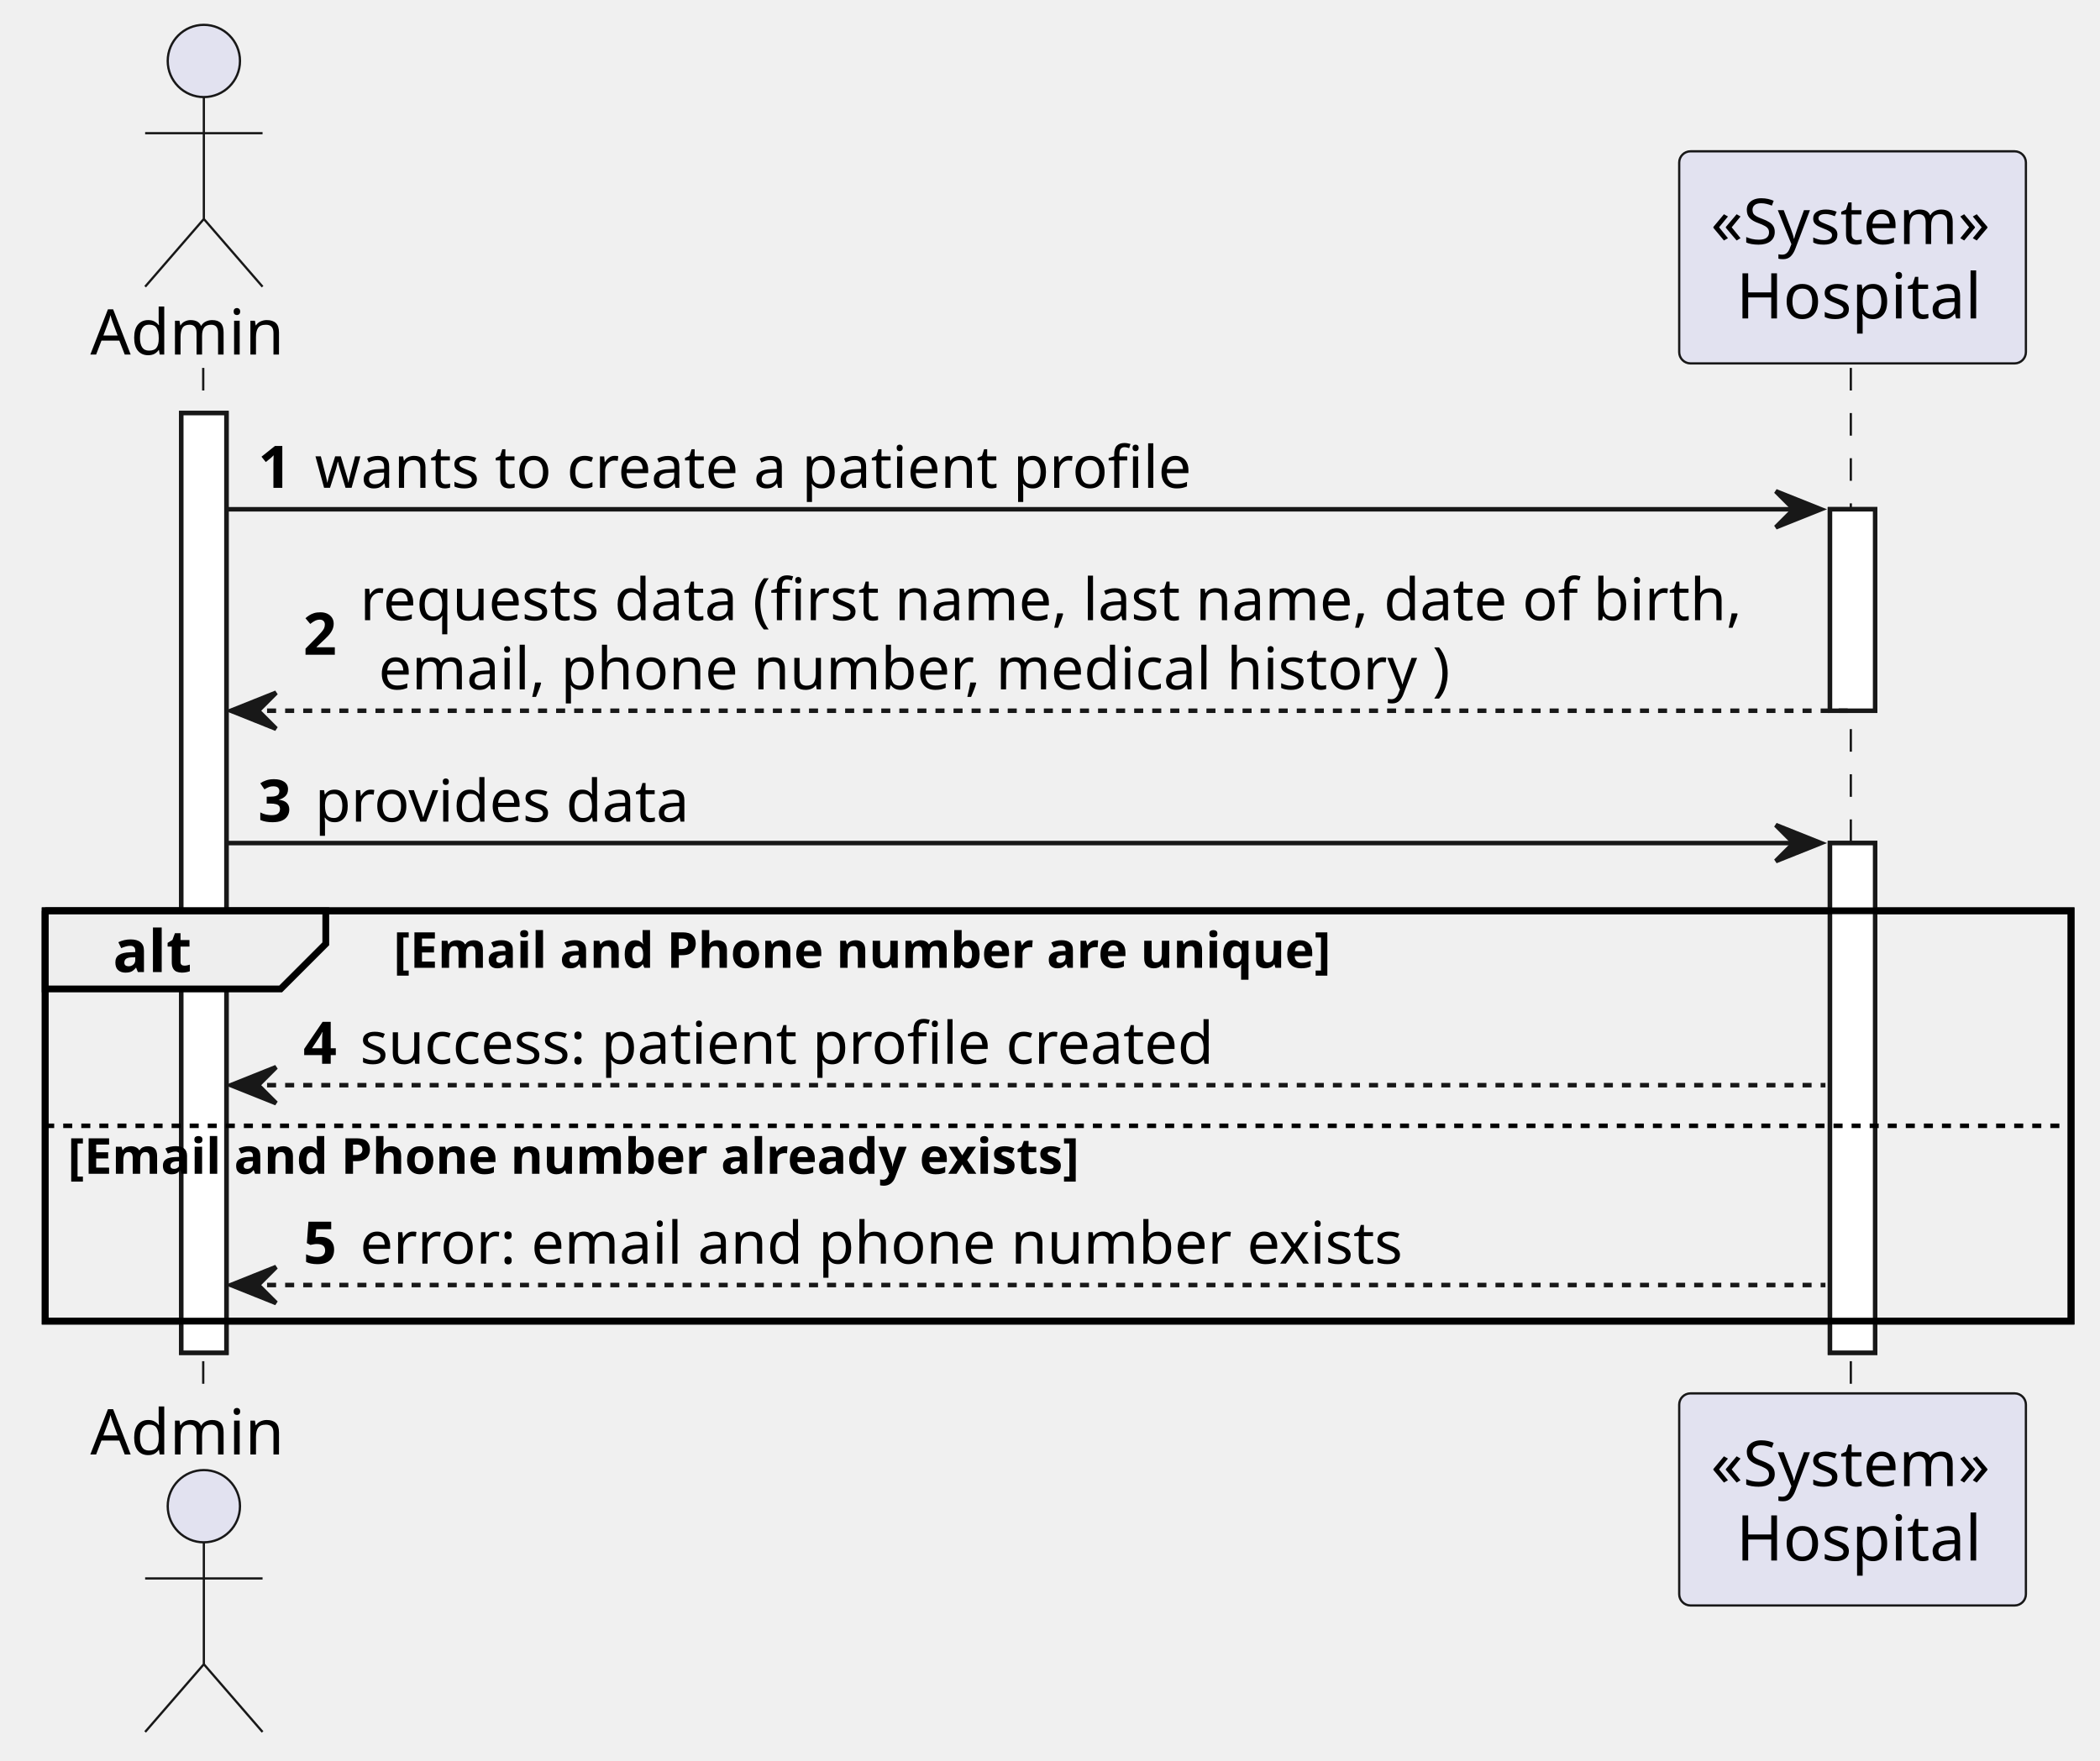
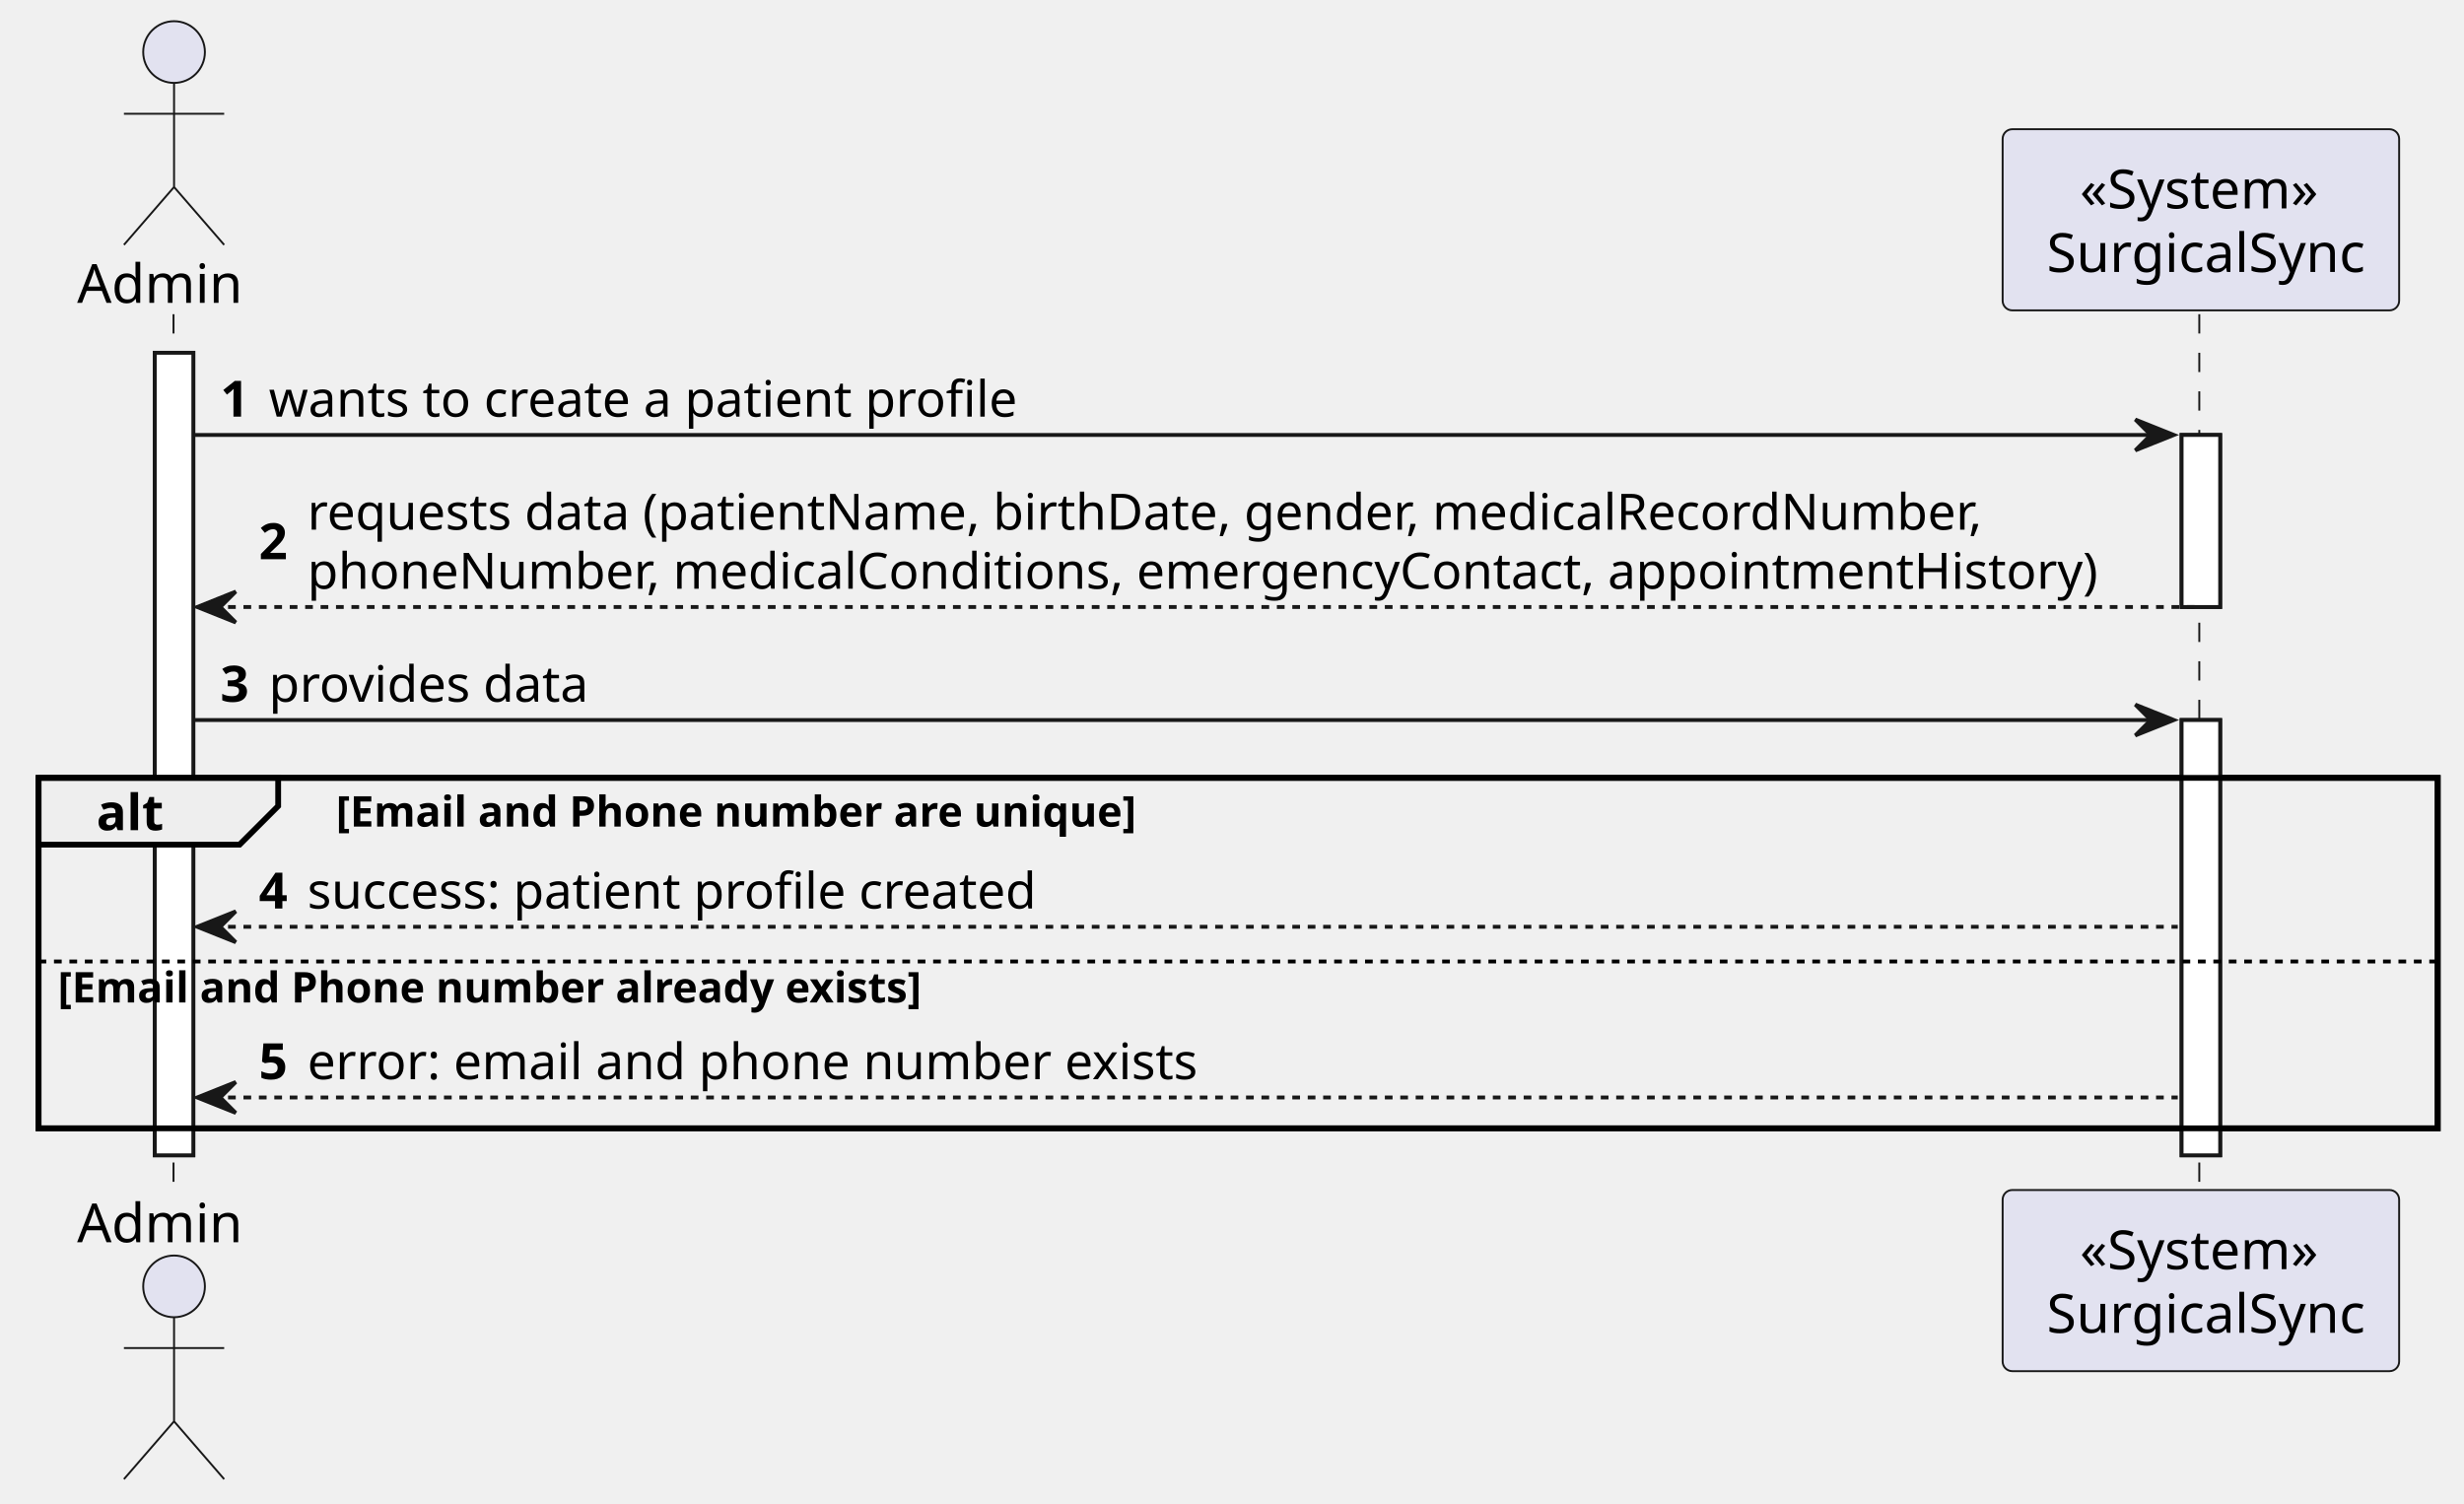
- <svg xmlns="http://www.w3.org/2000/svg" contentStyleType="text/css" height="390px" preserveAspectRatio="none" style="width:465px;height:390px;background:#FFFFFF;" version="1.1" viewBox="0 0 465 390" width="465px" zoomAndPan="magnify">
+ <svg xmlns="http://www.w3.org/2000/svg" contentStyleType="text/css" height="390px" preserveAspectRatio="none" style="width:639px;height:390px;background:#FFFFFF;" version="1.1" viewBox="0 0 639 390" width="639px" zoomAndPan="magnify">
  <defs />
  <g>
    <rect fill="#FFFFFF" height="208.129" style="stroke:#181818;stroke-width:1.0;" width="10" x="40.138" y="91.488" />
-     <rect fill="#FFFFFF" height="44.621" style="stroke:#181818;stroke-width:1.0;" width="10" x="405.207" y="112.799" />
-     <rect fill="#FFFFFF" height="112.887" style="stroke:#181818;stroke-width:1.0;" width="10" x="405.207" y="186.731" />
-     <rect fill="none" height="90.887" style="stroke:#000000;stroke-width:1.5;" width="448.591" x="10" y="201.731" />
+     <rect fill="#FFFFFF" height="44.621" style="stroke:#181818;stroke-width:1.0;" width="10" x="565.765" y="112.799" />
+     <rect fill="#FFFFFF" height="112.887" style="stroke:#181818;stroke-width:1.0;" width="10" x="565.765" y="186.731" />
+     <rect fill="none" height="90.887" style="stroke:#000000;stroke-width:1.5;" width="622.178" x="10" y="201.731" />
    <line style="stroke:#181818;stroke-width:0.5;stroke-dasharray:5.0,5.0;" x1="45" x2="45" y1="81.488" y2="309.617" />
-     <line style="stroke:#181818;stroke-width:0.5;stroke-dasharray:5.0,5.0;" x1="409.824" x2="409.824" y1="81.488" y2="309.617" />
+     <line style="stroke:#181818;stroke-width:0.5;stroke-dasharray:5.0,5.0;" x1="570.352" x2="570.352" y1="81.488" y2="309.617" />
    <text fill="#000000" font-family="sans-serif" font-size="14" lengthAdjust="spacing" textLength="44.276" x="20" y="78.535">Admin</text>
    <ellipse cx="45.138" cy="13.5" fill="#E2E2F0" rx="8" ry="8" style="stroke:#181818;stroke-width:0.5;" />
    <path d="M45.138,21.5 L45.138,48.5 M32.138,29.5 L58.138,29.5 M45.138,48.5 L32.138,63.5 M45.138,48.5 L58.138,63.5 " fill="none" style="stroke:#181818;stroke-width:0.5;" />
    <text fill="#000000" font-family="sans-serif" font-size="14" lengthAdjust="spacing" textLength="44.276" x="20" y="322.152">Admin</text>
    <ellipse cx="45.138" cy="333.606" fill="#E2E2F0" rx="8" ry="8" style="stroke:#181818;stroke-width:0.5;" />
    <path d="M45.138,341.606 L45.138,368.606 M32.138,349.606 L58.138,349.606 M45.138,368.606 L32.138,383.606 M45.138,368.606 L58.138,383.606 " fill="none" style="stroke:#181818;stroke-width:0.5;" />
-     <rect fill="#E2E2F0" height="46.977" rx="2.5" ry="2.5" style="stroke:#181818;stroke-width:0.5;" width="76.768" x="371.824" y="33.512" />
-     <text fill="#000000" font-family="sans-serif" font-size="14" lengthAdjust="spacing" textLength="62.768" x="378.824" y="54.047">«System»</text>
-     <text fill="#000000" font-family="sans-serif" font-size="14" lengthAdjust="spacing" textLength="55.898" x="384.474" y="70.535">Hospital</text>
-     <rect fill="#E2E2F0" height="46.977" rx="2.5" ry="2.5" style="stroke:#181818;stroke-width:0.5;" width="76.768" x="371.824" y="308.617" />
-     <text fill="#000000" font-family="sans-serif" font-size="14" lengthAdjust="spacing" textLength="62.768" x="378.824" y="329.152">«System»</text>
-     <text fill="#000000" font-family="sans-serif" font-size="14" lengthAdjust="spacing" textLength="55.898" x="384.474" y="345.641">Hospital</text>
+     <rect fill="#E2E2F0" height="46.977" rx="2.5" ry="2.5" style="stroke:#181818;stroke-width:0.5;" width="102.826" x="519.352" y="33.512" />
+     <text fill="#000000" font-family="sans-serif" font-size="14" lengthAdjust="spacing" textLength="62.768" x="539.381" y="54.047">«System»</text>
+     <text fill="#000000" font-family="sans-serif" font-size="14" lengthAdjust="spacing" textLength="84.397" x="530.782" y="70.535">SurgicalSync</text>
+     <rect fill="#E2E2F0" height="46.977" rx="2.5" ry="2.5" style="stroke:#181818;stroke-width:0.5;" width="102.826" x="519.352" y="308.617" />
+     <text fill="#000000" font-family="sans-serif" font-size="14" lengthAdjust="spacing" textLength="62.768" x="539.381" y="329.152">«System»</text>
+     <text fill="#000000" font-family="sans-serif" font-size="14" lengthAdjust="spacing" textLength="84.397" x="530.782" y="345.641">SurgicalSync</text>
    <rect fill="#FFFFFF" height="208.129" style="stroke:#181818;stroke-width:1.0;" width="10" x="40.138" y="91.488" />
-     <rect fill="#FFFFFF" height="44.621" style="stroke:#181818;stroke-width:1.0;" width="10" x="405.207" y="112.799" />
-     <rect fill="#FFFFFF" height="112.887" style="stroke:#181818;stroke-width:1.0;" width="10" x="405.207" y="186.731" />
-     <polygon fill="#181818" points="393.207,108.799,403.207,112.799,393.207,116.799,397.207,112.799" style="stroke:#181818;stroke-width:1.0;" />
-     <line style="stroke:#181818;stroke-width:1.0;" x1="50.138" x2="399.207" y1="112.799" y2="112.799" />
+     <rect fill="#FFFFFF" height="44.621" style="stroke:#181818;stroke-width:1.0;" width="10" x="565.765" y="112.799" />
+     <rect fill="#FFFFFF" height="112.887" style="stroke:#181818;stroke-width:1.0;" width="10" x="565.765" y="186.731" />
+     <polygon fill="#181818" points="553.765,108.799,563.765,112.799,553.765,116.799,557.765,112.799" style="stroke:#181818;stroke-width:1.0;" />
+     <line style="stroke:#181818;stroke-width:1.0;" x1="50.138" x2="559.765" y1="112.799" y2="112.799" />
    <text fill="#000000" font-family="sans-serif" font-size="13" font-weight="bold" lengthAdjust="spacing" textLength="8.576" x="57.138" y="108.057">1</text>
    <text fill="#000000" font-family="sans-serif" font-size="13" lengthAdjust="spacing" textLength="201.03" x="69.714" y="108.057">wants to create a patient profile</text>
    <polygon fill="#181818" points="61.138,153.42,51.138,157.42,61.138,161.42,57.138,157.42" style="stroke:#181818;stroke-width:1.0;" />
-     <line style="stroke:#181818;stroke-width:1.0;stroke-dasharray:2.0,2.0;" x1="55.138" x2="409.207" y1="157.42" y2="157.42" />
+     <line style="stroke:#181818;stroke-width:1.0;stroke-dasharray:2.0,2.0;" x1="55.138" x2="569.765" y1="157.42" y2="157.42" />
    <text fill="#000000" font-family="sans-serif" font-size="13" font-weight="bold" lengthAdjust="spacing" textLength="8.576" x="67.138" y="145.023">2</text>
-     <text fill="#000000" font-family="sans-serif" font-size="13" lengthAdjust="spacing" textLength="318.494" x="79.714" y="137.367">requests data (first name, last name, date of birth,</text>
-     <text fill="#000000" font-family="sans-serif" font-size="13" lengthAdjust="spacing" textLength="247.984" x="83.827" y="152.678">email, phone number, medical history )</text>
-     <polygon fill="#181818" points="393.207,182.731,403.207,186.731,393.207,190.731,397.207,186.731" style="stroke:#181818;stroke-width:1.0;" />
-     <line style="stroke:#181818;stroke-width:1.0;" x1="50.138" x2="399.207" y1="186.731" y2="186.731" />
+     <text fill="#000000" font-family="sans-serif" font-size="13" lengthAdjust="spacing" textLength="449.585" x="79.714" y="137.367">requests data (patientName, birthDate, gender, medicalRecordNumber,</text>
+     <text fill="#000000" font-family="sans-serif" font-size="13" lengthAdjust="spacing" textLength="479.051" x="79.714" y="152.678">phoneNumber, medicalConditions, emergencyContact, appointmentHistory)</text>
+     <polygon fill="#181818" points="553.765,182.731,563.765,186.731,553.765,190.731,557.765,186.731" style="stroke:#181818;stroke-width:1.0;" />
+     <line style="stroke:#181818;stroke-width:1.0;" x1="50.138" x2="559.765" y1="186.731" y2="186.731" />
    <text fill="#000000" font-family="sans-serif" font-size="13" font-weight="bold" lengthAdjust="spacing" textLength="8.576" x="57.138" y="181.988">3</text>
    <text fill="#000000" font-family="sans-serif" font-size="13" lengthAdjust="spacing" textLength="85.541" x="69.714" y="181.988">provides data</text>
    <path d="M10,201.731 L72.139,201.731 L72.139,209.041 L62.139,219.041 L10,219.041 L10,201.731 " fill="#EEEEEE" style="stroke:#000000;stroke-width:1.5;" />
-     <rect fill="none" height="90.887" style="stroke:#000000;stroke-width:1.5;" width="448.591" x="10" y="201.731" />
+     <rect fill="none" height="90.887" style="stroke:#000000;stroke-width:1.5;" width="622.178" x="10" y="201.731" />
    <text fill="#000000" font-family="sans-serif" font-size="13" font-weight="bold" lengthAdjust="spacing" textLength="17.139" x="25" y="215.299">alt</text>
    <text fill="#000000" font-family="sans-serif" font-size="11" font-weight="bold" lengthAdjust="spacing" textLength="213.565" x="87.139" y="214.365">[Email and Phone number are unique]</text>
    <polygon fill="#181818" points="61.138,236.352,51.138,240.352,61.138,244.352,57.138,240.352" style="stroke:#181818;stroke-width:1.0;" />
-     <line style="stroke:#181818;stroke-width:1.0;stroke-dasharray:2.0,2.0;" x1="55.138" x2="404.207" y1="240.352" y2="240.352" />
+     <line style="stroke:#181818;stroke-width:1.0;stroke-dasharray:2.0,2.0;" x1="55.138" x2="564.765" y1="240.352" y2="240.352" />
    <text fill="#000000" font-family="sans-serif" font-size="13" font-weight="bold" lengthAdjust="spacing" textLength="8.576" x="67.138" y="235.609">4</text>
    <text fill="#000000" font-family="sans-serif" font-size="13" lengthAdjust="spacing" textLength="196.828" x="79.714" y="235.609">success: patient profile created</text>
-     <line style="stroke:#000000;stroke-width:1.0;stroke-dasharray:2.0,2.0;" x1="10" x2="458.591" y1="249.352" y2="249.352" />
+     <line style="stroke:#000000;stroke-width:1.0;stroke-dasharray:2.0,2.0;" x1="10" x2="632.178" y1="249.352" y2="249.352" />
    <text fill="#000000" font-family="sans-serif" font-size="11" font-weight="bold" lengthAdjust="spacing" textLength="231.747" x="15" y="259.986">[Email and Phone number already exists]</text>
    <polygon fill="#181818" points="61.138,280.617,51.138,284.617,61.138,288.617,57.138,284.617" style="stroke:#181818;stroke-width:1.0;" />
-     <line style="stroke:#181818;stroke-width:1.0;stroke-dasharray:2.0,2.0;" x1="55.138" x2="404.207" y1="284.617" y2="284.617" />
+     <line style="stroke:#181818;stroke-width:1.0;stroke-dasharray:2.0,2.0;" x1="55.138" x2="564.765" y1="284.617" y2="284.617" />
    <text fill="#000000" font-family="sans-serif" font-size="13" font-weight="bold" lengthAdjust="spacing" textLength="8.576" x="67.138" y="279.875">5</text>
    <text fill="#000000" font-family="sans-serif" font-size="13" lengthAdjust="spacing" textLength="239.021" x="79.714" y="279.875">error: email and phone number exists</text>
  </g>
</svg>
